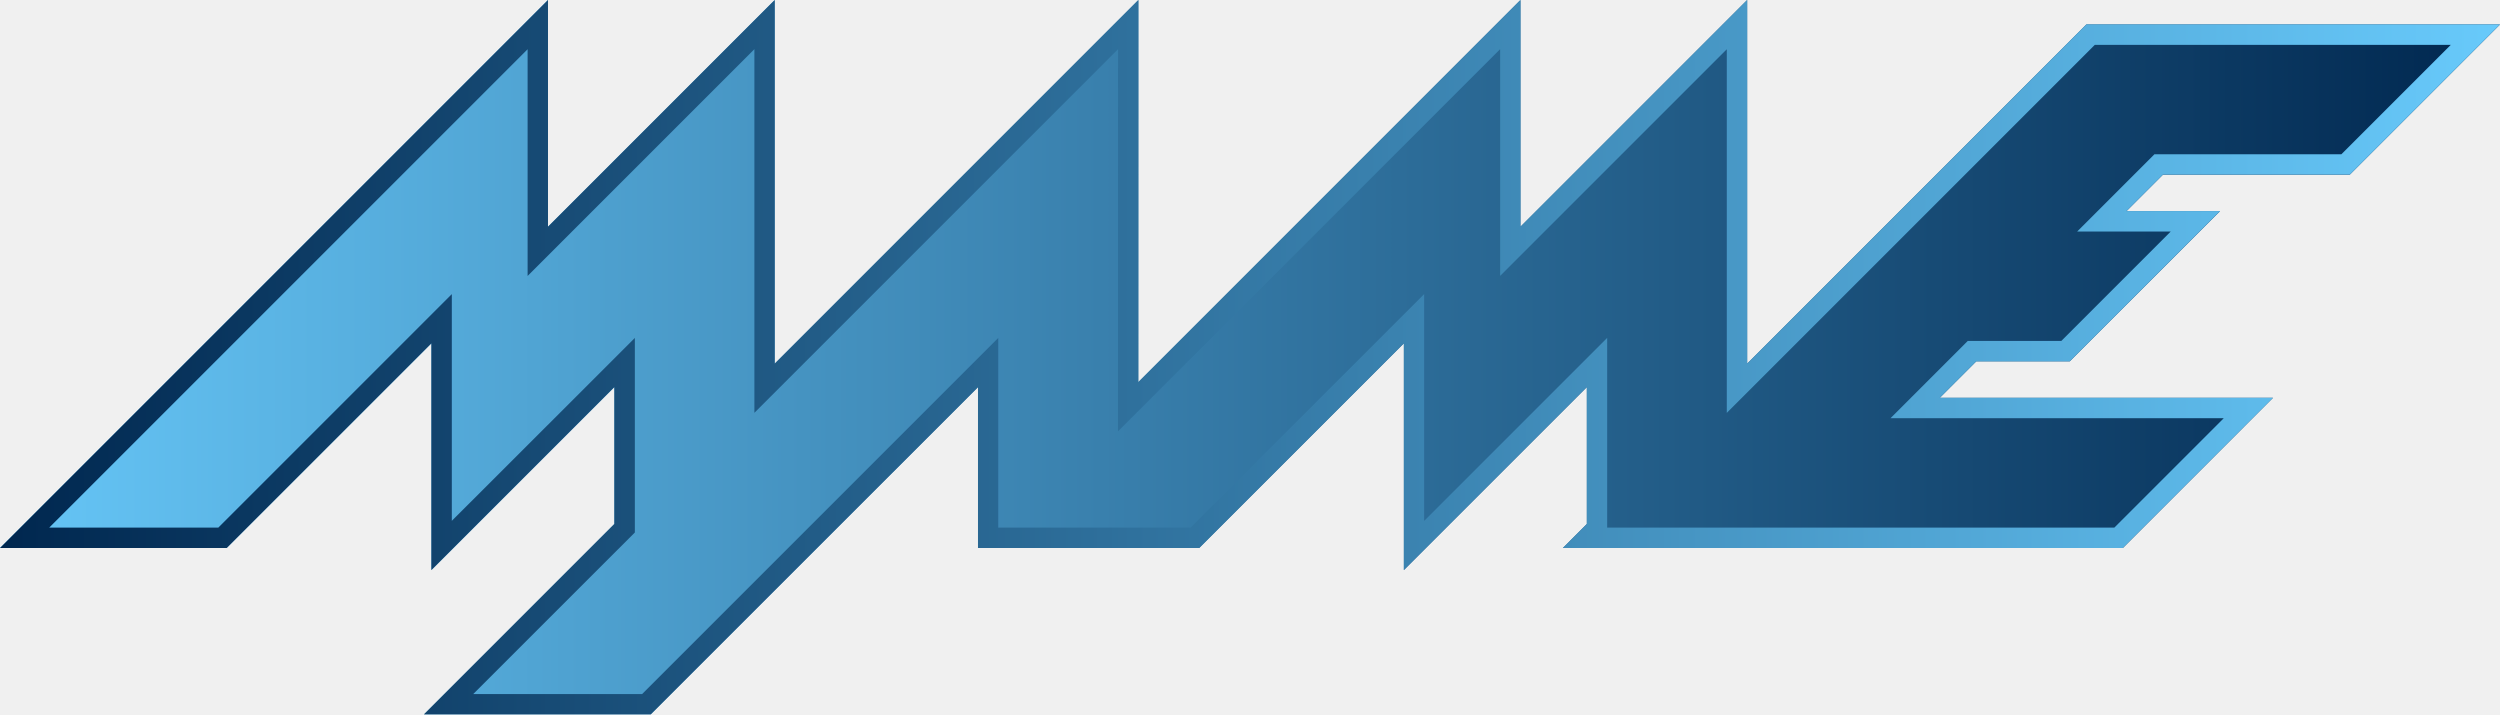
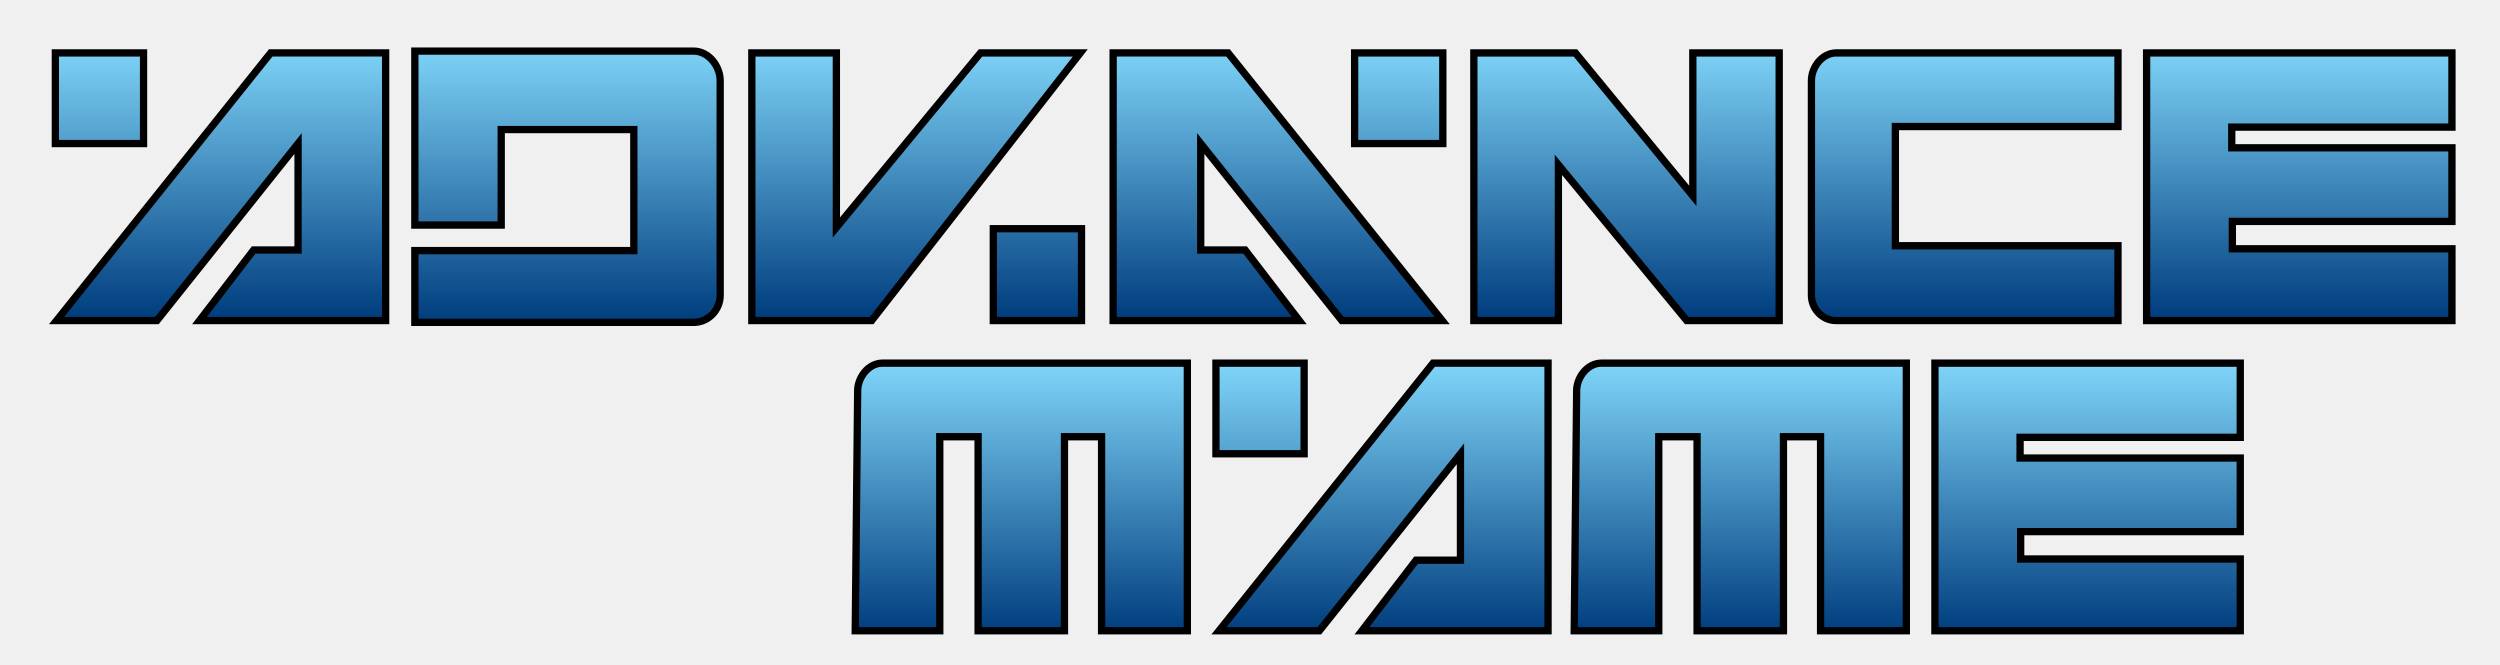
- <svg xmlns="http://www.w3.org/2000/svg" version="1.1" id="Layer_1" x="0px" y="0px" viewBox="0 0 3839.5 1097.1" style="enable-background:new 0 0 3839.5 1097.1;" xml:space="preserve">
-   <style type="text/css">
- 	.st0{fill:url(#SVGID_1_);}
- 	.st1{fill:#FFFFFF;}
- 	.st2{fill:url(#SVGID_2_);}
- 	.st3{fill:url(#SVGID_3_);}
- 	.st4{fill:#686868;}
- 	.st5{fill:url(#SVGID_4_);}
- 	.st6{fill:url(#SVGID_5_);}
- 	.st7{fill:url(#SVGID_6_);}
- 	.st8{fill:url(#SVGID_7_);}
- 	.st9{fill:url(#SVGID_8_);}
- 	.st10{fill:url(#SVGID_9_);}
- 	.st11{fill:url(#SVGID_10_);}
- 	.st12{fill:url(#SVGID_11_);}
- 	.st13{fill:url(#SVGID_12_);}
- 	.st14{fill:url(#SVGID_13_);}
- 	.st15{fill:url(#SVGID_14_);}
- 	.st16{fill:url(#SVGID_15_);}
- 	.st17{fill:url(#SVGID_16_);}
- 	.st18{fill:url(#SVGID_17_);}
- 	.st19{fill:url(#SVGID_18_);}
- 	.st20{fill:url(#SVGID_19_);}
- 	.st21{fill:url(#SVGID_20_);}
- 	.st22{fill:url(#SVGID_21_);}
- 	.st23{fill:url(#SVGID_22_);}
- 	.st24{fill:url(#SVGID_23_);}
- 	.st25{fill:url(#SVGID_24_);}
- 	.st26{fill:url(#SVGID_25_);}
- 	.st27{fill:url(#SVGID_26_);}
- 	.st28{fill:url(#SVGID_27_);}
- 	.st29{fill:url(#SVGID_28_);}
- 	.st30{fill:url(#SVGID_29_);}
- 	.st31{fill:url(#SVGID_30_);}
- 	.st32{fill:url(#SVGID_31_);}
- 	.st33{fill:url(#SVGID_32_);}
- 	.st34{fill:url(#SVGID_33_);}
- 	.st35{fill:url(#SVGID_34_);}
- 	.st36{fill:url(#SVGID_35_);}
- 	.st37{fill:url(#SVGID_36_);}
- 	.st38{fill:url(#SVGID_37_);}
- 	.st39{fill:url(#SVGID_38_);}
- 	.st40{fill:url(#SVGID_39_);}
- 	.st41{fill:url(#SVGID_40_);}
- 	.st42{fill:url(#SVGID_41_);}
- 	.st43{fill:url(#SVGID_42_);}
- 	.st44{fill:url(#SVGID_43_);}
- 	.st45{fill:url(#SVGID_44_);}
- 	.st46{fill:url(#SVGID_45_);}
- 	.st47{fill:url(#SVGID_46_);}
- 	.st48{opacity:0.2;}
- 	.st49{clip-path:url(#SVGID_48_);fill:url(#SVGID_49_);}
- 	.st50{fill:url(#SVGID_50_);}
- 	.st51{fill:url(#SVGID_51_);}
- 	.st52{clip-path:url(#SVGID_53_);fill:url(#SVGID_54_);}
- </style>
+ <svg xmlns="http://www.w3.org/2000/svg" version="1.1" id="Layer_2" x="0px" y="0px" width="685px" height="182px" viewBox="0 0 685 182" enable-background="new 0 0 685 182" xml:space="preserve">
+   <g>
+     <linearGradient id="SVGID_1_" gradientUnits="userSpaceOnUse" x1="-115.667" y1="311.5" x2="-115.667" y2="238" gradientTransform="matrix(1 0 0 -1 654 325)">
+       <stop offset="0" style="stop-color:#7ED3F7" />
+       <stop offset="1" style="stop-color:#003D7E" />
+     </linearGradient>
+     <path fill="url(#SVGID_1_)" d="M503.083,14.5c-3.728,0-6.75,3.855-6.75,7.583v58.834c0,3.728,3.022,6.915,6.75,6.915h77.25v-20.5   h-61V34.667h61V14.5H503.083z" />
+     <path d="M503.083,88.834c-4.317-0.017-7.745-3.648-7.751-7.917l0,0V22.084c0.031-4.223,3.293-8.512,7.751-8.584l0,0v1v1   c-1.508-0.002-2.937,0.785-4.014,2.043l0,0c-1.074,1.252-1.742,2.948-1.738,4.541l0,0v58.833c0.006,3.188,2.611,5.908,5.751,5.915   l0,0h76.249V68.331h-61V33.666h61V15.5h-76.249v-1v-1h78.249v22.166h-61v30.666h61v22.503L503.083,88.834L503.083,88.834z" />
+   </g>
+   <g>
+     <linearGradient id="SVGID_2_" gradientUnits="userSpaceOnUse" x1="-374.166" y1="224.5" x2="-374.166" y2="151.5" gradientTransform="matrix(1 0 0 -1 654 325)">
+       <stop offset="0" style="stop-color:#7ED3F7" />
+       <stop offset="1" style="stop-color:#003D7E" />
+     </linearGradient>
+     <path fill="url(#SVGID_2_)" d="M235,107.084c0-3.729,3.022-7.584,6.75-7.584h83.584v73.333h-23.5v-53.167h-10.167v53.167H268   v-53.167h-10.5v53.167h-23.167L235,107.084z" />
+     <path d="M267,173.833v-53.17h-8.501v53.17h-25.177l0.678-66.75h-0.002c0.031-4.224,3.294-8.513,7.752-8.585l0,0h84.583v75.333   h-25.502v-53.166h-8.166v53.168H267L267,173.833z M302.834,118.665l-0.002,53.167h21.501V100.5h-82.582   c-1.509-0.004-2.937,0.784-4.014,2.043l0,0c-1.075,1.251-1.743,2.947-1.736,4.54l0,0h-1l0.998,0.011l-0.656,64.738H256.5v-53.167   H269v53.167h21.666v-53.167H302.834L302.834,118.665z" />
+   </g>
+   <g>
+     <linearGradient id="SVGID_3_" gradientUnits="userSpaceOnUse" x1="-177.166" y1="224.5" x2="-177.166" y2="151.5" gradientTransform="matrix(1 0 0 -1 654 325)">
+       <stop offset="0" style="stop-color:#7ED3F7" />
+       <stop offset="1" style="stop-color:#003D7E" />
+     </linearGradient>
+     <path fill="url(#SVGID_3_)" d="M432,107.084c0-3.729,3.021-7.584,6.75-7.584h83.584v73.333h-23.5v-53.167h-10.167v53.167H465   v-53.167h-10.5v53.167h-23.166L432,107.084z" />
+     <path d="M463.999,173.833v-53.17H455.5v53.17h-25.177L431,107.072l0,0c0.036-4.219,3.297-8.502,7.75-8.574l0,0h84.584v75.333h-25.5   v-53.166h-8.167v53.168H463.999L463.999,173.833z M499.833,118.665v53.167h21.501V100.5H438.75   c-1.507-0.004-2.936,0.784-4.014,2.043l0,0c-1.073,1.251-1.741,2.947-1.736,4.54l0,0h-1l1,0.011l-0.656,64.738H453.5v-53.167H466   l-0.002,53.167h21.668v-53.167H499.833L499.833,118.665z" />
+   </g>
+   <g>
+     <linearGradient id="SVGID_4_" gradientUnits="userSpaceOnUse" x1="-626.75" y1="311.5" x2="-626.75" y2="238" gradientTransform="matrix(1 0 0 -1 654 325)">
+       <stop offset="0" style="stop-color:#7ED3F7" />
+       <stop offset="1" style="stop-color:#003D7E" />
+     </linearGradient>
+     <rect x="15.167" y="14.5" fill="url(#SVGID_4_)" width="24.167" height="24.834" />
+     <path d="M14.166,40.334V13.5h26.167v25.834v1H14.166L14.166,40.334z M39.333,39.334v-1V39.334L39.333,39.334z M16.166,38.334   h22.168V15.499H16.166V38.334L16.166,38.334z" />
+   </g>
+   <g>
+     <linearGradient id="SVGID_5_" gradientUnits="userSpaceOnUse" x1="-270.75" y1="311.5" x2="-270.75" y2="238" gradientTransform="matrix(1 0 0 -1 654 325)">
+       <stop offset="0" style="stop-color:#7ED3F7" />
+       <stop offset="1" style="stop-color:#003D7E" />
+     </linearGradient>
+     <rect x="371.167" y="14.5" fill="url(#SVGID_5_)" width="24.167" height="24.834" />
+     <path d="M370.166,40.334V13.5h26.167v25.834v1H370.166L370.166,40.334z M395.333,39.334v-1V39.334L395.333,39.334z M372.167,38.334   h22.166V15.499h-22.166V38.334L372.167,38.334z" />
+   </g>
+   <g>
+     <linearGradient id="SVGID_6_" gradientUnits="userSpaceOnUse" x1="-308.75" y1="224.5" x2="-308.75" y2="151.5" gradientTransform="matrix(1 0 0 -1 654 325)">
+       <stop offset="0" style="stop-color:#7ED3F7" />
+       <stop offset="1" style="stop-color:#003D7E" />
+     </linearGradient>
+     <rect x="333.166" y="99.5" fill="url(#SVGID_6_)" width="24.168" height="24.834" />
+     <path d="M332.166,125.334V98.499h26.167v25.835v1H332.166L332.166,125.334z M357.335,124.334v-1.002V124.334L357.335,124.334z    M334.165,123.332h22.17V100.5h-22.17V123.332L334.165,123.332z" />
+   </g>
+   <g>
+     <linearGradient id="SVGID_7_" gradientUnits="userSpaceOnUse" x1="-593.417" y1="311.5" x2="-593.417" y2="238" gradientTransform="matrix(1 0 0 -1 654 325)">
+       <stop offset="0" style="stop-color:#7ED3F7" />
+       <stop offset="1" style="stop-color:#003D7E" />
+     </linearGradient>
+     <polygon fill="url(#SVGID_7_)" points="15.5,87.833 74.167,14.5 105.667,14.5 105.667,87.833 54.667,87.833 69.5,68.5 81.667,68.5    81.667,39.333 43,87.833  " />
+     <path d="M52.636,88.832l16.37-21.334h11.66V42.19L43.482,88.832H15.499v-0.999l0.781,0.623l-0.781-0.623v0.999h-2.08l60.267-75.333   h32.98v75.333H52.636L52.636,88.832z M42.517,86.833l40.149-50.357V69.5l-12.675-0.003L56.693,86.831h47.973V15.499h-30.02   L17.579,86.833H42.517L42.517,86.833z" />
+   </g>
+   <g>
+     <linearGradient id="SVGID_8_" gradientUnits="userSpaceOnUse" x1="-274.917" y1="224.5" x2="-274.917" y2="151.5" gradientTransform="matrix(1 0 0 -1 654 325)">
+       <stop offset="0" style="stop-color:#7ED3F7" />
+       <stop offset="1" style="stop-color:#003D7E" />
+     </linearGradient>
+     <polygon fill="url(#SVGID_8_)" points="334,172.833 392.666,99.5 424.166,99.5 424.166,172.833 373.166,172.833 388,153.5    400.166,153.5 400.166,124.334 361.5,172.833  " />
+     <path d="M371.136,173.832l16.371-21.334h11.657v-25.307l-37.183,46.641H334v-1l0.781,0.624L334,172.832v1h-2.081l60.265-75.333   h32.981v75.333H371.136L371.136,173.832z M361.018,171.833l40.148-50.356V154.5l-12.674-0.002l-13.3,17.332h47.973v-71.331h-30.019   l-57.067,71.334H361.018L361.018,171.833z" />
+   </g>
+   <g>
+     <linearGradient id="SVGID_9_" gradientUnits="userSpaceOnUse" x1="-303.917" y1="311.5" x2="-303.917" y2="238" gradientTransform="matrix(1 0 0 -1 654 325)">
+       <stop offset="0" style="stop-color:#7ED3F7" />
+       <stop offset="1" style="stop-color:#003D7E" />
+     </linearGradient>
+     <polygon fill="url(#SVGID_9_)" points="395.166,87.833 336.5,14.5 305,14.5 305,87.833 356,87.833 341.166,68.5 329,68.5    329,39.333 367.666,87.833  " />
+     <path d="M367.183,88.832l-37.185-46.64v25.306h11.66l16.37,21.334h-54.03V13.499h32.98l58.967,73.708l-0.781,0.626v-1v1   l0.781-0.626l1.302,1.625H367.183L367.183,88.832z M368.146,86.833h24.938l-57.067-71.334h-30.02v71.332h47.973L340.673,69.5   h-12.675V36.474L368.146,86.833L368.146,86.833z" />
+   </g>
  <g>
    <g>
-       <linearGradient id="SVGID_1_" gradientUnits="userSpaceOnUse" x1="3839.5" y1="548.557" x2="8.319628e-05" y2="548.557">
-         <stop offset="0" style="stop-color:#00274F" />
-         <stop offset="1" style="stop-color:#66C6F7" />
+       <linearGradient id="SVGID_10_" gradientUnits="userSpaceOnUse" x1="-498.5" y1="311.847" x2="-498.5" y2="236.837" gradientTransform="matrix(1 0 0 -1 654 325)">
+         <stop offset="0" style="stop-color:#7ED3F7" />
+         <stop offset="1" style="stop-color:#003D7E" />
      </linearGradient>
-       <polygon class="st0" points="3608.8,268.3 3839.5,37.6 3211,37.6 3211,37.6 3204.2,37.6 2683.3,558.5 2683.3,0 2335.1,348.2     2335.1,0 1748.2,586.9 1748.3,0 1189.8,558.5 1189.8,0 841.6,348.2 841.6,0 0,841.6 348.2,841.6 662.6,527.3 662.6,875.5     943.6,594.5 943.6,804.7 651.2,1097.1 999.4,1097.1 1502,594.6 1502,841.6 1599.1,841.6 1599.1,841.6 1841.8,841.6 2156.1,527.3     2156.1,875.5 2437.1,594.5 2437.1,804.7 2400.3,841.6 3260.3,841.6 3490.9,610.9 2979.2,610.9 3035.2,554.9 3178.8,554.9     3409.5,324.3 3265.8,324.3 3321.8,268.3   " />
-       <linearGradient id="SVGID_2_" gradientUnits="userSpaceOnUse" x1="0" y1="548.558" x2="3839.5" y2="548.558">
-         <stop offset="0" style="stop-color:#00274F" />
-         <stop offset="1" style="stop-color:#68CAFB" />
-       </linearGradient>
-       <path class="st2" d="M3763.9,68.9l-168,168h-274.1h-13l-9.2,9.2l-56,56l-53.5,53.5h75.6h68.1l-168,168h-130.7h-13l-9.2,9.2l-56,56    l-53.5,53.5h75.6h436.2l-168,168l-778.9,0v-5.5l0-210.3l0-75.6l-53.5,53.5l-227.6,227.6V527.3v-75.6l-53.5,53.5l-305.1,305.1    h-229.7h-65.8l0-215.7l0-75.6l-53.5,53.5l-493.4,493.4H726.8l239-238.9l9.2-9.2v-13l0-210.2l0-75.6l-53.5,53.5L693.9,799.9V527.3    v-75.6l-53.5,53.5L335.3,810.3l-259.7,0L810.3,75.6v272.6v75.6l53.5-53.5l294.8-294.8l0,482.9v75.6l53.5-53.5l505-505l-0.1,511.3    l0,75.6l53.5-53.5l533.4-533.4v272.6v75.6l53.5-53.5L2652,75.6v482.9v75.6l53.5-53.5l511.7-511.7H3763.9 M1748.3,0l-558.5,558.5    l0-558.5L841.6,348.2V0L0,841.6l348.2,0l314.3-314.3v348.2l281-281l0,210.2l-292.4,292.4h348.3L1502,594.6l0,247h97.1h0h242.6    l314.3-314.3v348.2l281-281l0,210.3l-36.8,36.8l860,0l230.7-230.7h-511.8l56-56h143.7l230.7-230.7h-143.7l56-56h287l230.7-230.7    H3211v0h-6.8l-520.9,520.9V0l-348.2,348.2V0l-586.9,586.9L1748.3,0L1748.3,0z" />
+       <path fill="url(#SVGID_10_)" d="M190.083,13.999h-76.416v47.667h23.666V35.5h36.333v33.166l-59.999,0.002v19.665h76.416    c4.022-0.007,7.247-3.417,7.249-7.414V22.084C197.317,18.107,194.175,14.036,190.083,13.999z" />
+     </g>
+     <g>
+       <path d="M112.667,89.332V67.668l59.999-0.002V36.499h-34.333v26.167h-25.666V12.999h77.416v0.999l0.01-0.999    c4.793,0.101,8.201,4.625,8.238,9.085l0,0v58.835c-0.006,4.534-3.64,8.395-8.249,8.413l0,0H112.667L112.667,89.332z     M114.667,87.332h75.414c3.439-0.004,6.254-2.954,6.252-6.413l0,0V22.088c0.006-3.498-2.871-7.095-6.258-7.089l0,0h-75.408v45.667    h21.666V34.499h38.333v35.167h-59.999V87.332L114.667,87.332z" />
    </g>
  </g>
+   <g>
+     <linearGradient id="SVGID_11_" gradientUnits="userSpaceOnUse" x1="-403" y1="311.5" x2="-403" y2="238" gradientTransform="matrix(1 0 0 -1 654 325)">
+       <stop offset="0" style="stop-color:#7ED3F7" />
+       <stop offset="1" style="stop-color:#003D7E" />
+     </linearGradient>
+     <polygon fill="url(#SVGID_11_)" points="206,14.5 206,87.833 238.833,87.833 296,14.5 268.667,14.5 229.167,62.334 229.167,14.5     " />
+     <path d="M204.999,88.834V14.5v-1h25.169v46.049L268.195,13.5h29.853l-58.726,75.334H204.999L204.999,88.834z M206.999,86.832   h31.346L293.951,15.5h-24.813l-40.972,49.614V15.5H207L206.999,86.832L206.999,86.832z M206,15.5v-1V15.5L206,15.5z" />
+   </g>
+   <g>
+     <linearGradient id="SVGID_12_" gradientUnits="userSpaceOnUse" x1="-369.75" y1="311.5" x2="-369.75" y2="238" gradientTransform="matrix(1 0 0 -1 654 325)">
+       <stop offset="0" style="stop-color:#7ED3F7" />
+       <stop offset="1" style="stop-color:#003D7E" />
+     </linearGradient>
+     <rect x="272.167" y="62.667" fill="url(#SVGID_12_)" width="24.167" height="25.166" />
+     <path d="M271.166,88.834V61.665h26.167v26.167v1.002H271.166L271.166,88.834z M296.333,87.832v-1V87.832L296.333,87.832z    M273.166,86.832h22.167V63.666h-22.167V86.832L273.166,86.832z" />
+   </g>
+   <g>
+     <linearGradient id="SVGID_13_" gradientUnits="userSpaceOnUse" x1="-208.333" y1="311.5" x2="-208.333" y2="238" gradientTransform="matrix(1 0 0 -1 654 325)">
+       <stop offset="0" style="stop-color:#7ED3F7" />
+       <stop offset="1" style="stop-color:#003D7E" />
+     </linearGradient>
+     <polygon fill="url(#SVGID_13_)" points="403.833,87.833 403.833,14.5 431.667,14.5 463.833,53.667 463.833,14.5 487.5,14.5    487.5,87.833 462.167,87.833 427,45.167 427,87.833  " />
+     <path d="M461.695,88.834L428,47.953v40.881h-24.167v-1.002h1h-1v1.002h-1V13.5h29.305l30.695,37.372V13.5H488.5v75.334H461.695   L461.695,88.834z M404.833,86.832L426,86.829v-44.45l36.639,44.45h23.859V15.5h-21.665v40.961L431.194,15.5h-26.361V86.832   L404.833,86.832z" />
+   </g>
+   <g>
+     <linearGradient id="SVGID_14_" gradientUnits="userSpaceOnUse" x1="-24" y1="311.5" x2="-24" y2="238" gradientTransform="matrix(1 0 0 -1 654 325)">
+       <stop offset="0" style="stop-color:#7ED3F7" />
+       <stop offset="1" style="stop-color:#003D7E" />
+     </linearGradient>
+     <polygon fill="url(#SVGID_14_)" points="588.167,14.5 588.167,87.833 671.833,87.833 671.833,68.167 611.667,68.167    611.667,60.667 671.833,60.667 671.833,40.5 611.5,40.5 611.5,34.833 671.833,34.833 671.833,14.5  " />
+     <path d="M587.167,88.834V14.5v-1h85.667v22.333h-60.335V39.5h60.335v22.167h-60.168v5.499h60.168v21.668H587.167L587.167,88.834z    M589.167,86.829h81.666V69.166h-60.166v-9.501h60.166V41.5H610.5v-7.667h60.333V15.5h-81.666V86.829L589.167,86.829z    M588.167,15.5v-1V15.5L588.167,15.5z" />
+   </g>
+   <g>
+     <linearGradient id="SVGID_15_" gradientUnits="userSpaceOnUse" x1="-82" y1="224.5" x2="-82" y2="151.5" gradientTransform="matrix(1 0 0 -1 654 325)">
+       <stop offset="0" style="stop-color:#7ED3F7" />
+       <stop offset="1" style="stop-color:#003D7E" />
+     </linearGradient>
+     <polygon fill="url(#SVGID_15_)" points="530.166,99.5 530.166,172.833 613.834,172.833 613.834,153.167 553.666,153.167    553.666,145.667 613.834,145.667 613.834,125.5 553.5,125.5 553.5,119.834 613.834,119.834 613.834,99.5  " />
+     <path d="M529.165,173.833V99.5v-1.002h85.669v22.336l-60.334-0.002v3.667h60.334v22.167l-60.169-0.003v5.502h60.169v21.668H529.165   L529.165,173.833z M531.165,171.832h81.668v-17.667h-60.167v-9.499h60.167v-18.167H552.5v-7.667h60.332V100.5h-81.668   L531.165,171.832L531.165,171.832z M530.165,100.5v-1V100.5L530.165,100.5z" />
+   </g>
</svg>
